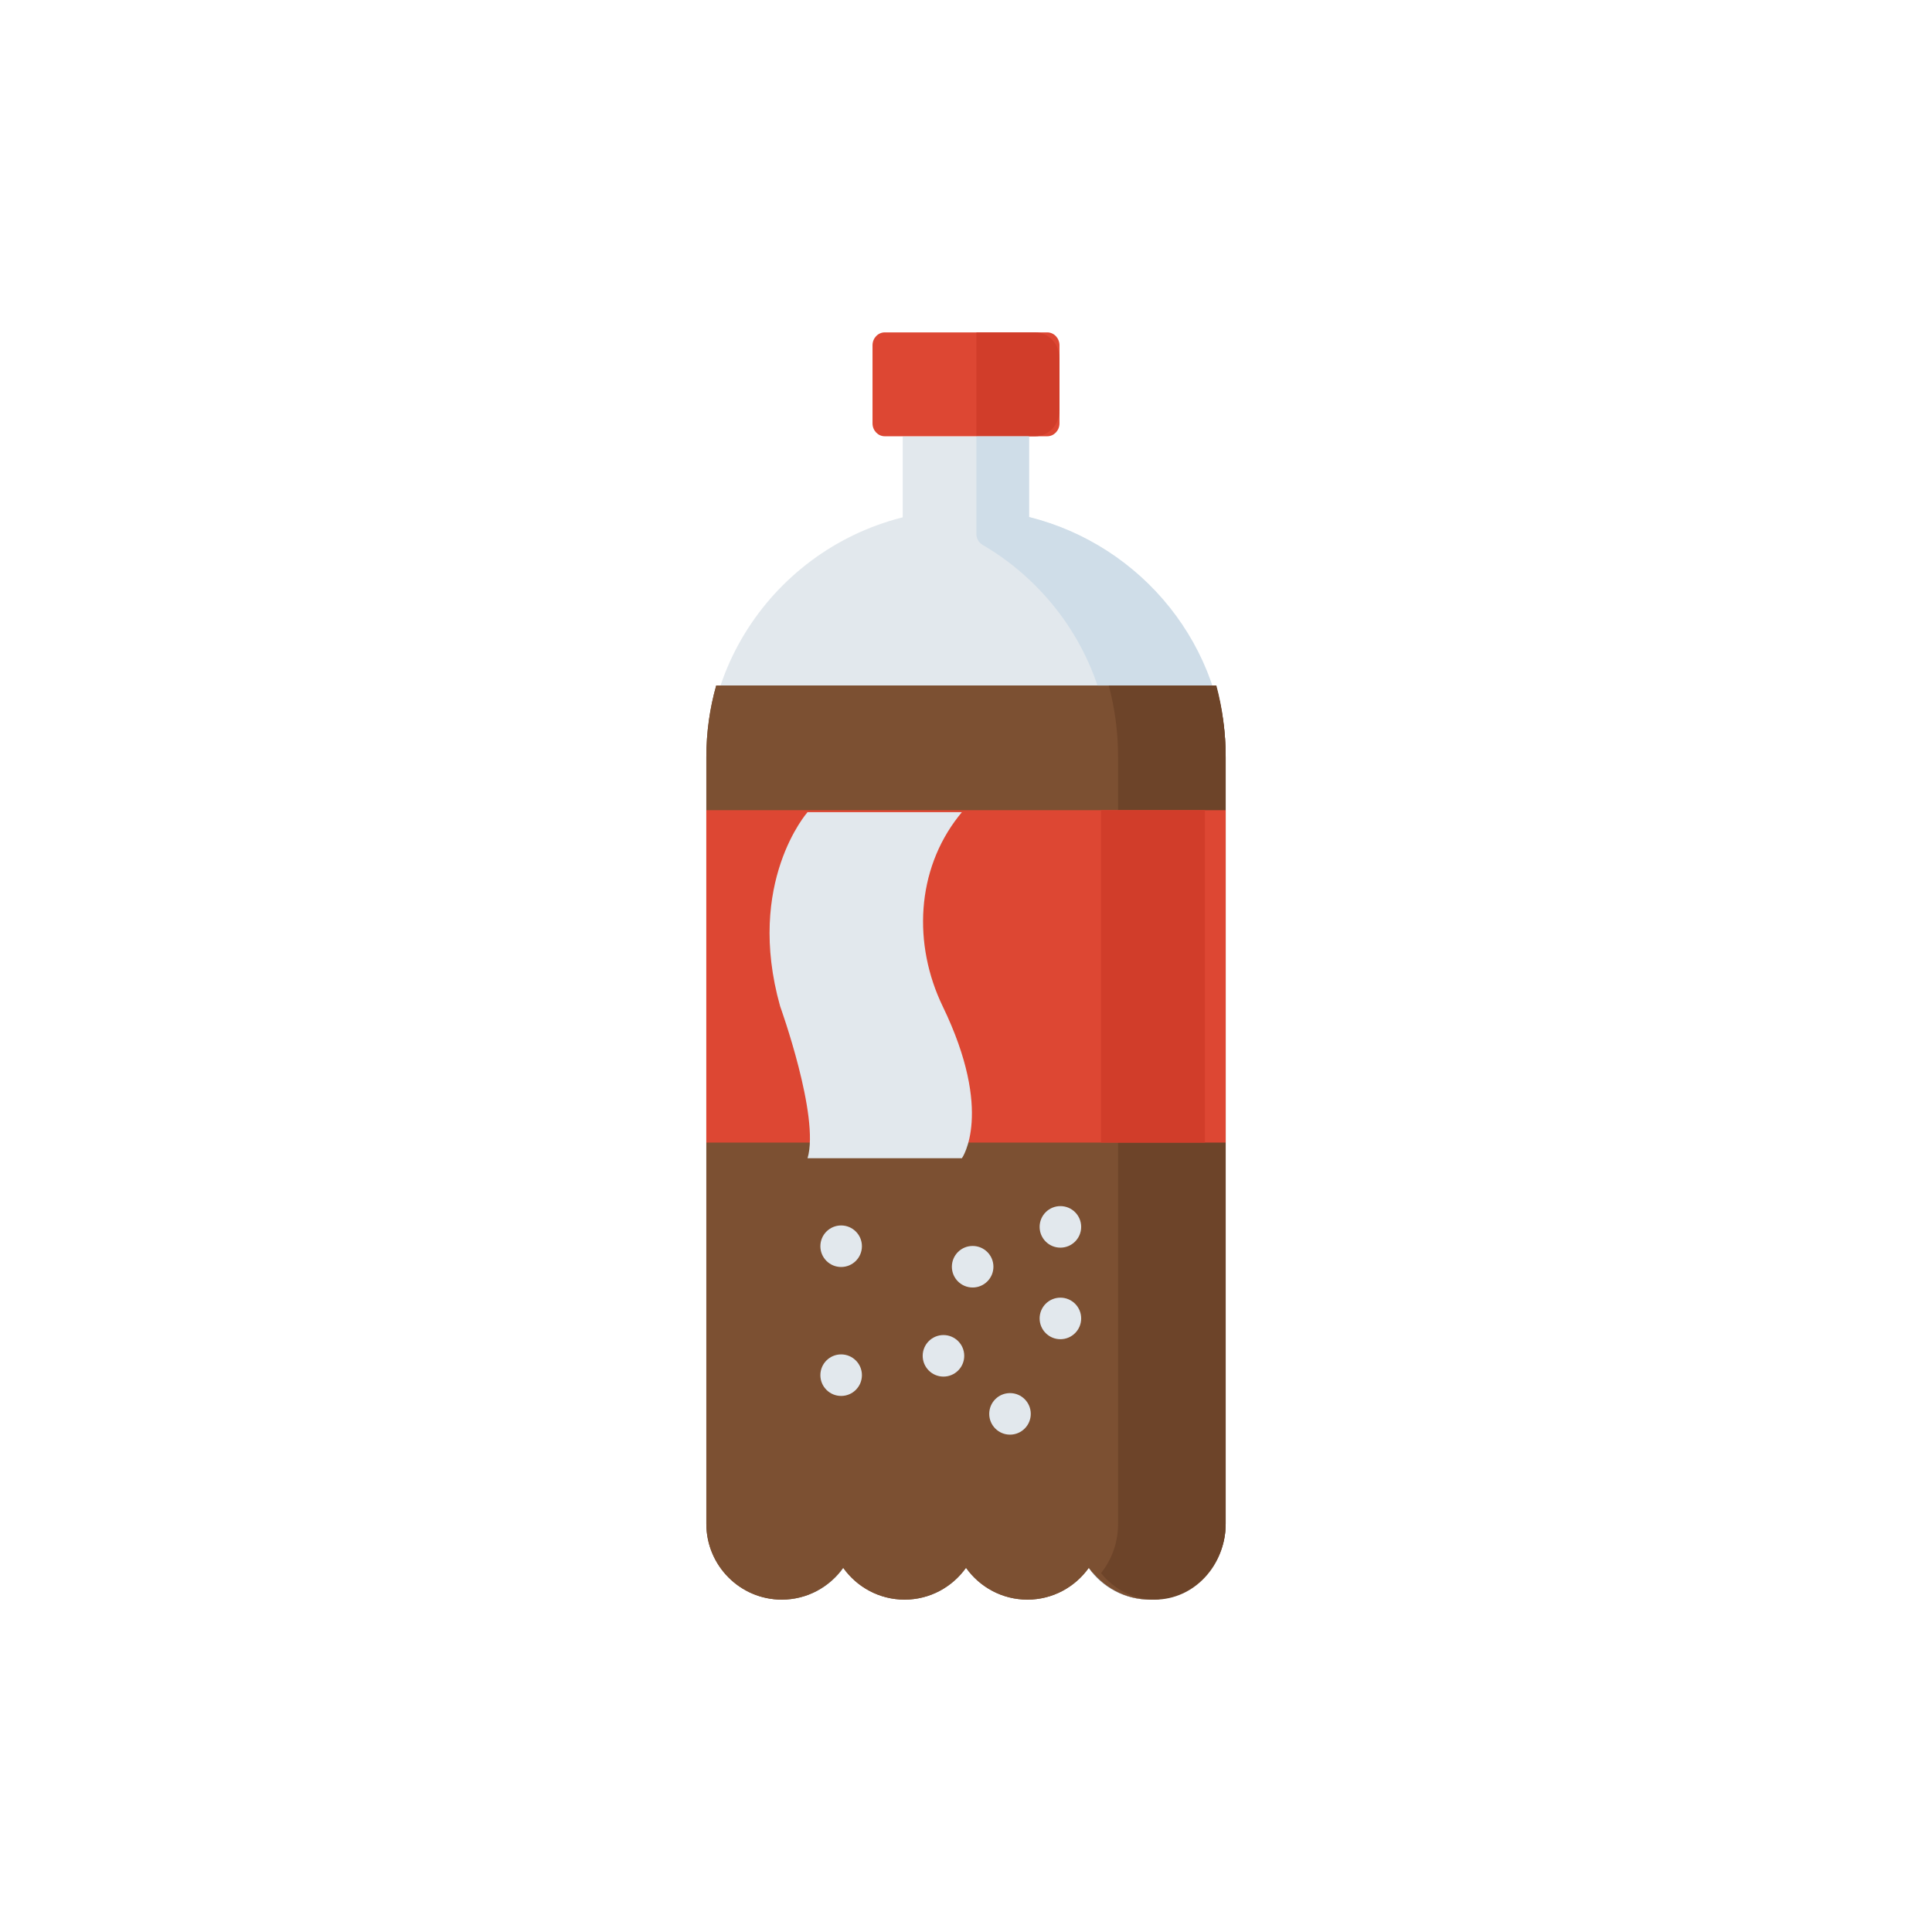
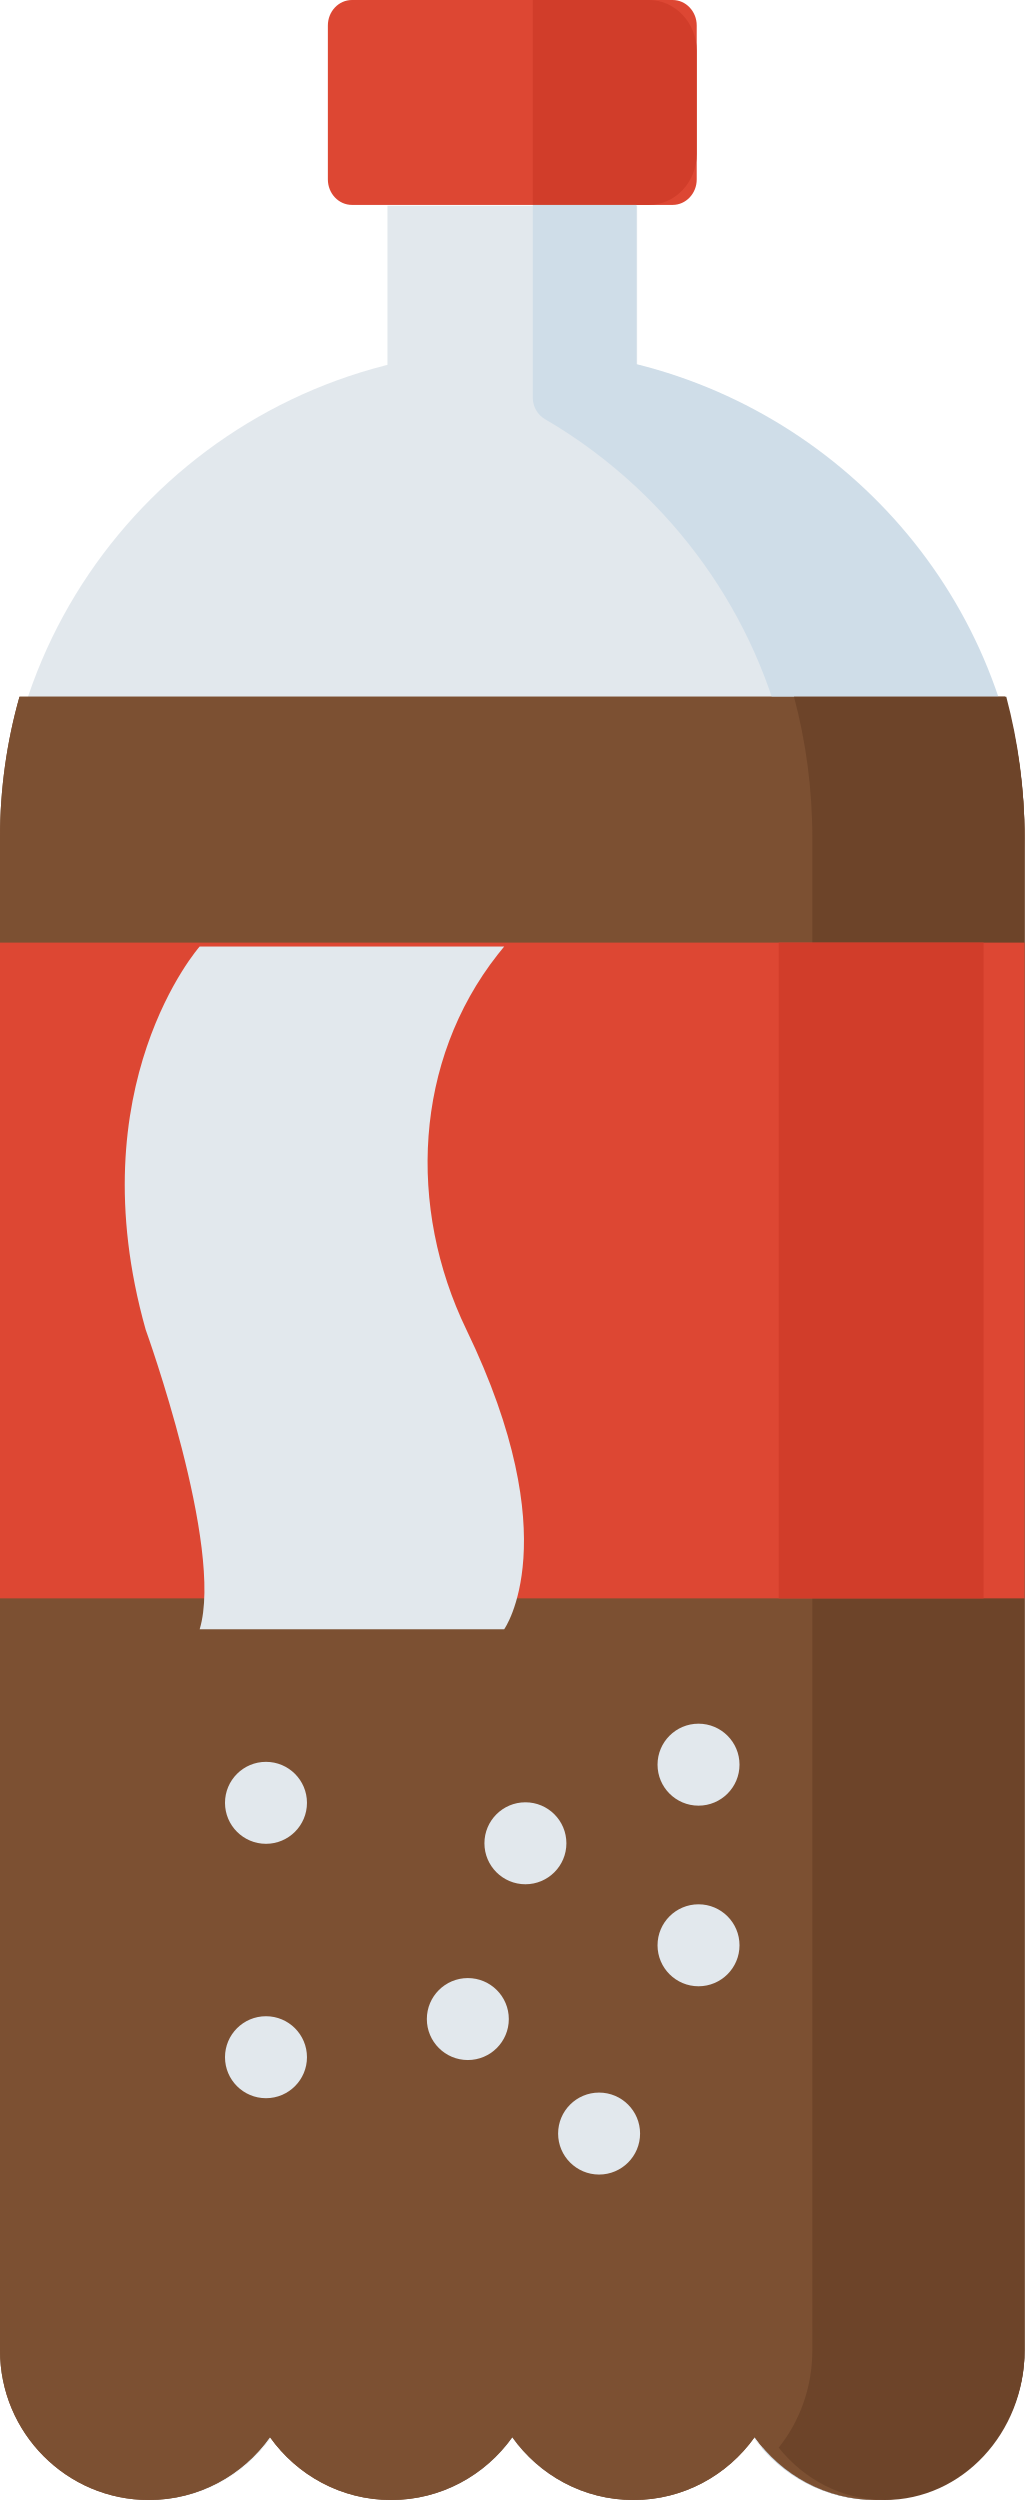
- <svg xmlns="http://www.w3.org/2000/svg" width="93px" height="93px" viewBox="0 0 93 93" version="1.1">
+ <svg xmlns="http://www.w3.org/2000/svg" width="25px" height="61px" viewBox="0 0 25 61" version="1.1">
  <defs />
-   <g id="Artboard" stroke="none" stroke-width="1" fill="none" fill-rule="evenodd">
-     <g id="beverage" transform="translate(34, 16)" fill-rule="nonzero">
-       <path d="M16.412,5 L8.588,5 C8.263,5 8,4.721 8,4.378 L8,0.622 C8,0.279 8.263,0 8.588,0 L16.412,0 C16.737,0 17,0.279 17,0.622 L17,4.378 C17,4.721 16.737,5 16.412,5 Z" id="Shape" fill="#DD4733" />
-       <path d="M15.828,5 L13,5 L13,0 L15.828,0 C16.475,0 17,0.557 17,1.245 L17,3.755 C17,4.443 16.475,5 15.828,5 Z" id="Shape" fill="#D13D2A" />
-       <g id="Group" transform="translate(0, 5)" fill="#E2E8ED">
-         <rect id="Rectangle-path" x="9.454" y="0.02" width="6.092" height="4.278" />
-         <path d="M12.5,3.529 C5.619,3.529 0.041,9.088 0.041,15.946 L0.041,52.393 C0.041,54.385 1.661,56 3.66,56 C4.875,56 5.95,55.401 6.606,54.485 C7.262,55.401 8.337,56 9.553,56 C10.769,56 11.843,55.401 12.5,54.485 C13.156,55.401 14.231,56 15.446,56 C16.662,56 17.737,55.401 18.393,54.485 C19.049,55.401 20.124,56 21.34,56 C23.338,56 24.958,54.385 24.958,52.393 L24.958,15.946 C24.958,9.088 19.38,3.529 12.5,3.529 Z" id="Shape" />
-       </g>
-       <path d="M25,20.449 L25,57.348 C25,59.365 23.374,61 21.369,61 C20.15,61 19.071,60.393 18.413,59.466 C17.755,60.393 16.677,61 15.457,61 C14.237,61 13.158,60.393 12.5,59.466 C11.841,60.393 10.763,61 9.543,61 C8.323,61 7.245,60.393 6.587,59.466 C5.929,60.393 4.85,61 3.631,61 C2.628,61 1.721,60.591 1.064,59.93 C0.406,59.269 0,58.356 0,57.348 L0,20.449 C0,19.253 0.166,18.095 0.476,17 L24.524,17 C24.834,18.095 25,19.253 25,20.449 Z" id="SVGCleanerId_0" fill="#7C5032" />
-       <path d="M15.53,8.885 L15.53,5 L13,5 L13,8.523 L13,9.704 C13,9.919 13.112,10.119 13.299,10.228 C14.105,10.698 14.853,11.257 15.53,11.89 C17.956,14.154 19.471,17.367 19.471,20.931 L19.471,57.392 C19.471,58.287 19.141,59.106 18.595,59.738 C19.282,60.532 20.312,61.029 21.457,60.999 C23.442,60.947 25,59.283 25,57.315 L25,20.931 C25,15.118 20.97,10.239 15.53,8.885 Z" id="Shape" fill="#CFDDE8" />
-       <path d="M25,20.449 L25,57.348 C25,59.365 23.374,61 21.369,61 C20.15,61 19.071,60.393 18.413,59.466 C17.755,60.393 16.677,61 15.457,61 C14.237,61 13.158,60.393 12.5,59.466 C11.841,60.393 10.763,61 9.543,61 C8.323,61 7.245,60.393 6.587,59.466 C5.929,60.393 4.85,61 3.631,61 C2.628,61 1.721,60.591 1.064,59.93 C0.406,59.269 0,58.356 0,57.348 L0,20.449 C0,19.253 0.166,18.095 0.476,17 L24.524,17 C24.834,18.095 25,19.253 25,20.449 Z" id="SVGCleanerId_0_1_" fill="#7C5032" />
-       <path d="M25,20.449 L25,57.348 C25,59.365 23.473,61 21.59,61 C20.554,61 19.626,60.504 19,59.723 C19.512,59.084 19.821,58.254 19.821,57.348 L19.821,20.449 C19.821,19.253 19.665,18.095 19.373,17 L24.553,17 C24.844,18.095 25,19.253 25,20.449 Z" id="Shape" fill="#6D4429" />
-       <rect id="Rectangle-path" fill="#DD4733" x="0" y="23" width="25" height="16" />
-       <rect id="Rectangle-path" fill="#D13D2A" x="19" y="23" width="5" height="16" />
-       <g id="Group" transform="translate(3, 23)" fill="#E2E8ED">
-         <path d="M1.872,0.095 C1.872,0.095 -1.123,3.482 0.554,9.442 C0.554,9.442 2.472,14.754 1.872,16.754 L9.302,16.754 C9.302,16.754 10.86,14.574 8.38,9.444 C6.936,6.456 7.107,2.886 9.142,0.294 C9.194,0.228 9.247,0.162 9.302,0.095 L1.872,0.095 Z" id="Shape" />
-         <ellipse id="Oval" cx="8.415" cy="26.265" rx="1" ry="1" />
-         <ellipse id="Oval" cx="9.82" cy="21.976" rx="1" ry="1" />
-         <ellipse id="Oval" cx="14.044" cy="24.465" rx="1" ry="1" />
-         <ellipse id="Oval" cx="14.044" cy="20.058" rx="1" ry="1" />
-         <ellipse id="Oval" cx="3.49" cy="20.989" rx="1" ry="1" />
-         <ellipse id="Oval" cx="3.49" cy="27.196" rx="1" ry="1" />
-         <ellipse id="Oval" cx="11.618" cy="29.059" rx="1" ry="1" />
+   <g id="Page-1" stroke="none" stroke-width="1" fill="none" fill-rule="evenodd">
+     <g id="⟶-Questions" transform="translate(-64, -521)" fill-rule="nonzero">
+       <g id="Grid" transform="translate(30, 221)">
+         <g id="7" transform="translate(0, 286)">
+           <g id="beverage" transform="translate(34, 14)">
+             <path d="M16.412,5 L8.588,5 C8.263,5 8,4.721 8,4.378 L8,0.622 C8,0.279 8.263,0 8.588,0 L16.412,0 C16.737,0 17,0.279 17,0.622 L17,4.378 C17,4.721 16.737,5 16.412,5 Z" id="Shape" fill="#DD4733" />
+             <path d="M15.828,5 L13,5 L13,0 L15.828,0 C16.475,0 17,0.557 17,1.245 L17,3.755 C17,4.443 16.475,5 15.828,5 Z" id="Shape" fill="#D13D2A" />
+             <g id="Group" transform="translate(0, 5)" fill="#E2E8ED">
+               <rect id="Rectangle-path" x="9.454" y="0.02" width="6.092" height="4.278" />
+               <path d="M12.5,3.529 C5.619,3.529 0.041,9.088 0.041,15.946 L0.041,52.393 C0.041,54.385 1.661,56 3.66,56 C4.875,56 5.95,55.401 6.606,54.485 C7.262,55.401 8.337,56 9.553,56 C10.769,56 11.843,55.401 12.5,54.485 C13.156,55.401 14.231,56 15.446,56 C16.662,56 17.737,55.401 18.393,54.485 C19.049,55.401 20.124,56 21.34,56 C23.338,56 24.958,54.385 24.958,52.393 L24.958,15.946 C24.958,9.088 19.38,3.529 12.5,3.529 Z" id="Shape" />
+             </g>
+             <path d="M25,20.449 L25,57.348 C25,59.365 23.374,61 21.369,61 C20.15,61 19.071,60.393 18.413,59.466 C17.755,60.393 16.677,61 15.457,61 C14.237,61 13.158,60.393 12.5,59.466 C11.841,60.393 10.763,61 9.543,61 C8.323,61 7.245,60.393 6.587,59.466 C5.929,60.393 4.85,61 3.631,61 C2.628,61 1.721,60.591 1.064,59.93 C0.406,59.269 0,58.356 0,57.348 L0,20.449 C0,19.253 0.166,18.095 0.476,17 L24.524,17 C24.834,18.095 25,19.253 25,20.449 Z" id="SVGCleanerId_0" fill="#7C5032" />
+             <path d="M15.53,8.885 L15.53,5 L13,5 L13,8.523 L13,9.704 C13,9.919 13.112,10.119 13.299,10.228 C14.105,10.698 14.853,11.257 15.53,11.89 C17.956,14.154 19.471,17.367 19.471,20.931 L19.471,57.392 C19.471,58.287 19.141,59.106 18.595,59.738 C19.282,60.532 20.312,61.029 21.457,60.999 C23.442,60.947 25,59.283 25,57.315 L25,20.931 C25,15.118 20.97,10.239 15.53,8.885 Z" id="Shape" fill="#CFDDE8" />
+             <path d="M25,20.449 L25,57.348 C25,59.365 23.374,61 21.369,61 C20.15,61 19.071,60.393 18.413,59.466 C17.755,60.393 16.677,61 15.457,61 C14.237,61 13.158,60.393 12.5,59.466 C11.841,60.393 10.763,61 9.543,61 C8.323,61 7.245,60.393 6.587,59.466 C5.929,60.393 4.85,61 3.631,61 C2.628,61 1.721,60.591 1.064,59.93 C0.406,59.269 0,58.356 0,57.348 L0,20.449 C0,19.253 0.166,18.095 0.476,17 L24.524,17 C24.834,18.095 25,19.253 25,20.449 Z" id="SVGCleanerId_0_1_" fill="#7C5032" />
+             <path d="M25,20.449 L25,57.348 C25,59.365 23.473,61 21.59,61 C20.554,61 19.626,60.504 19,59.723 C19.512,59.084 19.821,58.254 19.821,57.348 L19.821,20.449 C19.821,19.253 19.665,18.095 19.373,17 L24.553,17 C24.844,18.095 25,19.253 25,20.449 Z" id="Shape" fill="#6D4429" />
+             <rect id="Rectangle-path" fill="#DD4733" x="0" y="23" width="25" height="16" />
+             <rect id="Rectangle-path" fill="#D13D2A" x="19" y="23" width="5" height="16" />
+             <g id="Group" transform="translate(3, 23)" fill="#E2E8ED">
+               <path d="M1.872,0.095 C1.872,0.095 -1.123,3.482 0.554,9.442 C0.554,9.442 2.472,14.754 1.872,16.754 L9.302,16.754 C9.302,16.754 10.86,14.574 8.38,9.444 C6.936,6.456 7.107,2.886 9.142,0.294 C9.194,0.228 9.247,0.162 9.302,0.095 L1.872,0.095 Z" id="Shape" />
+               <ellipse id="Oval" cx="8.415" cy="26.265" rx="1" ry="1" />
+               <ellipse id="Oval" cx="9.82" cy="21.976" rx="1" ry="1" />
+               <ellipse id="Oval" cx="14.044" cy="24.465" rx="1" ry="1" />
+               <ellipse id="Oval" cx="14.044" cy="20.058" rx="1" ry="1" />
+               <ellipse id="Oval" cx="3.49" cy="20.989" rx="1" ry="1" />
+               <ellipse id="Oval" cx="3.49" cy="27.196" rx="1" ry="1" />
+               <ellipse id="Oval" cx="11.618" cy="29.059" rx="1" ry="1" />
+             </g>
+           </g>
+         </g>
      </g>
    </g>
  </g>
</svg>
